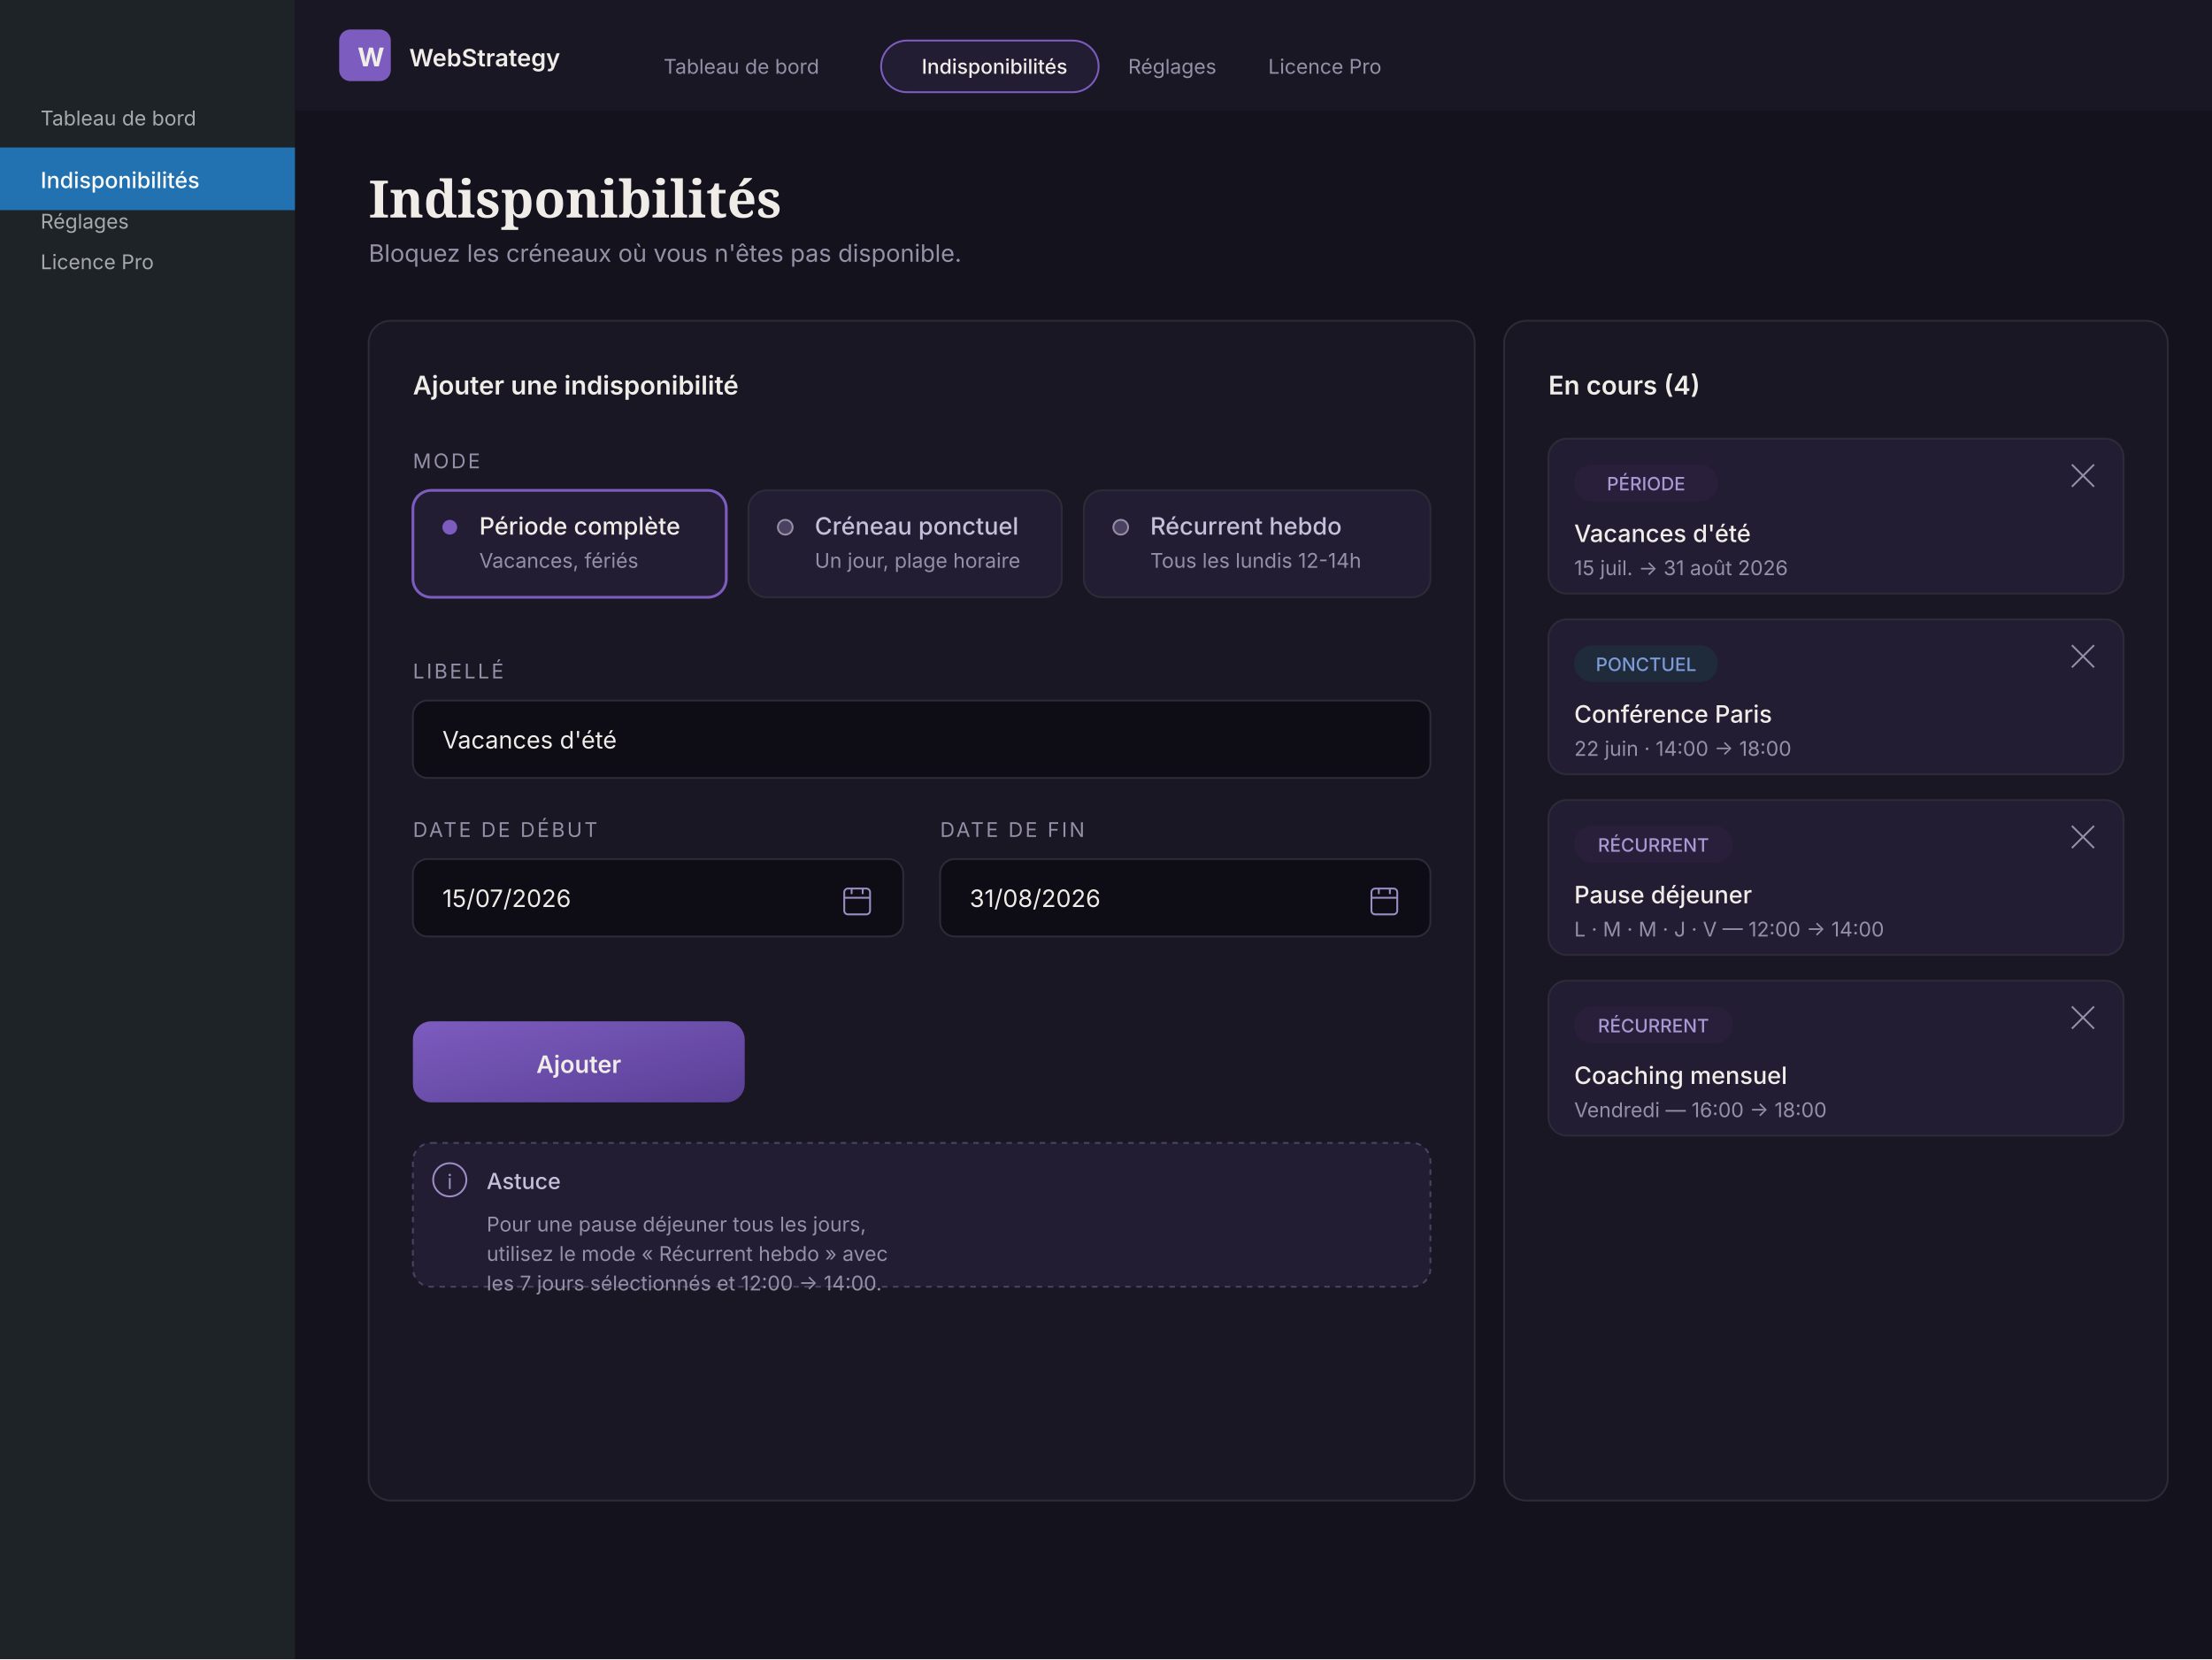
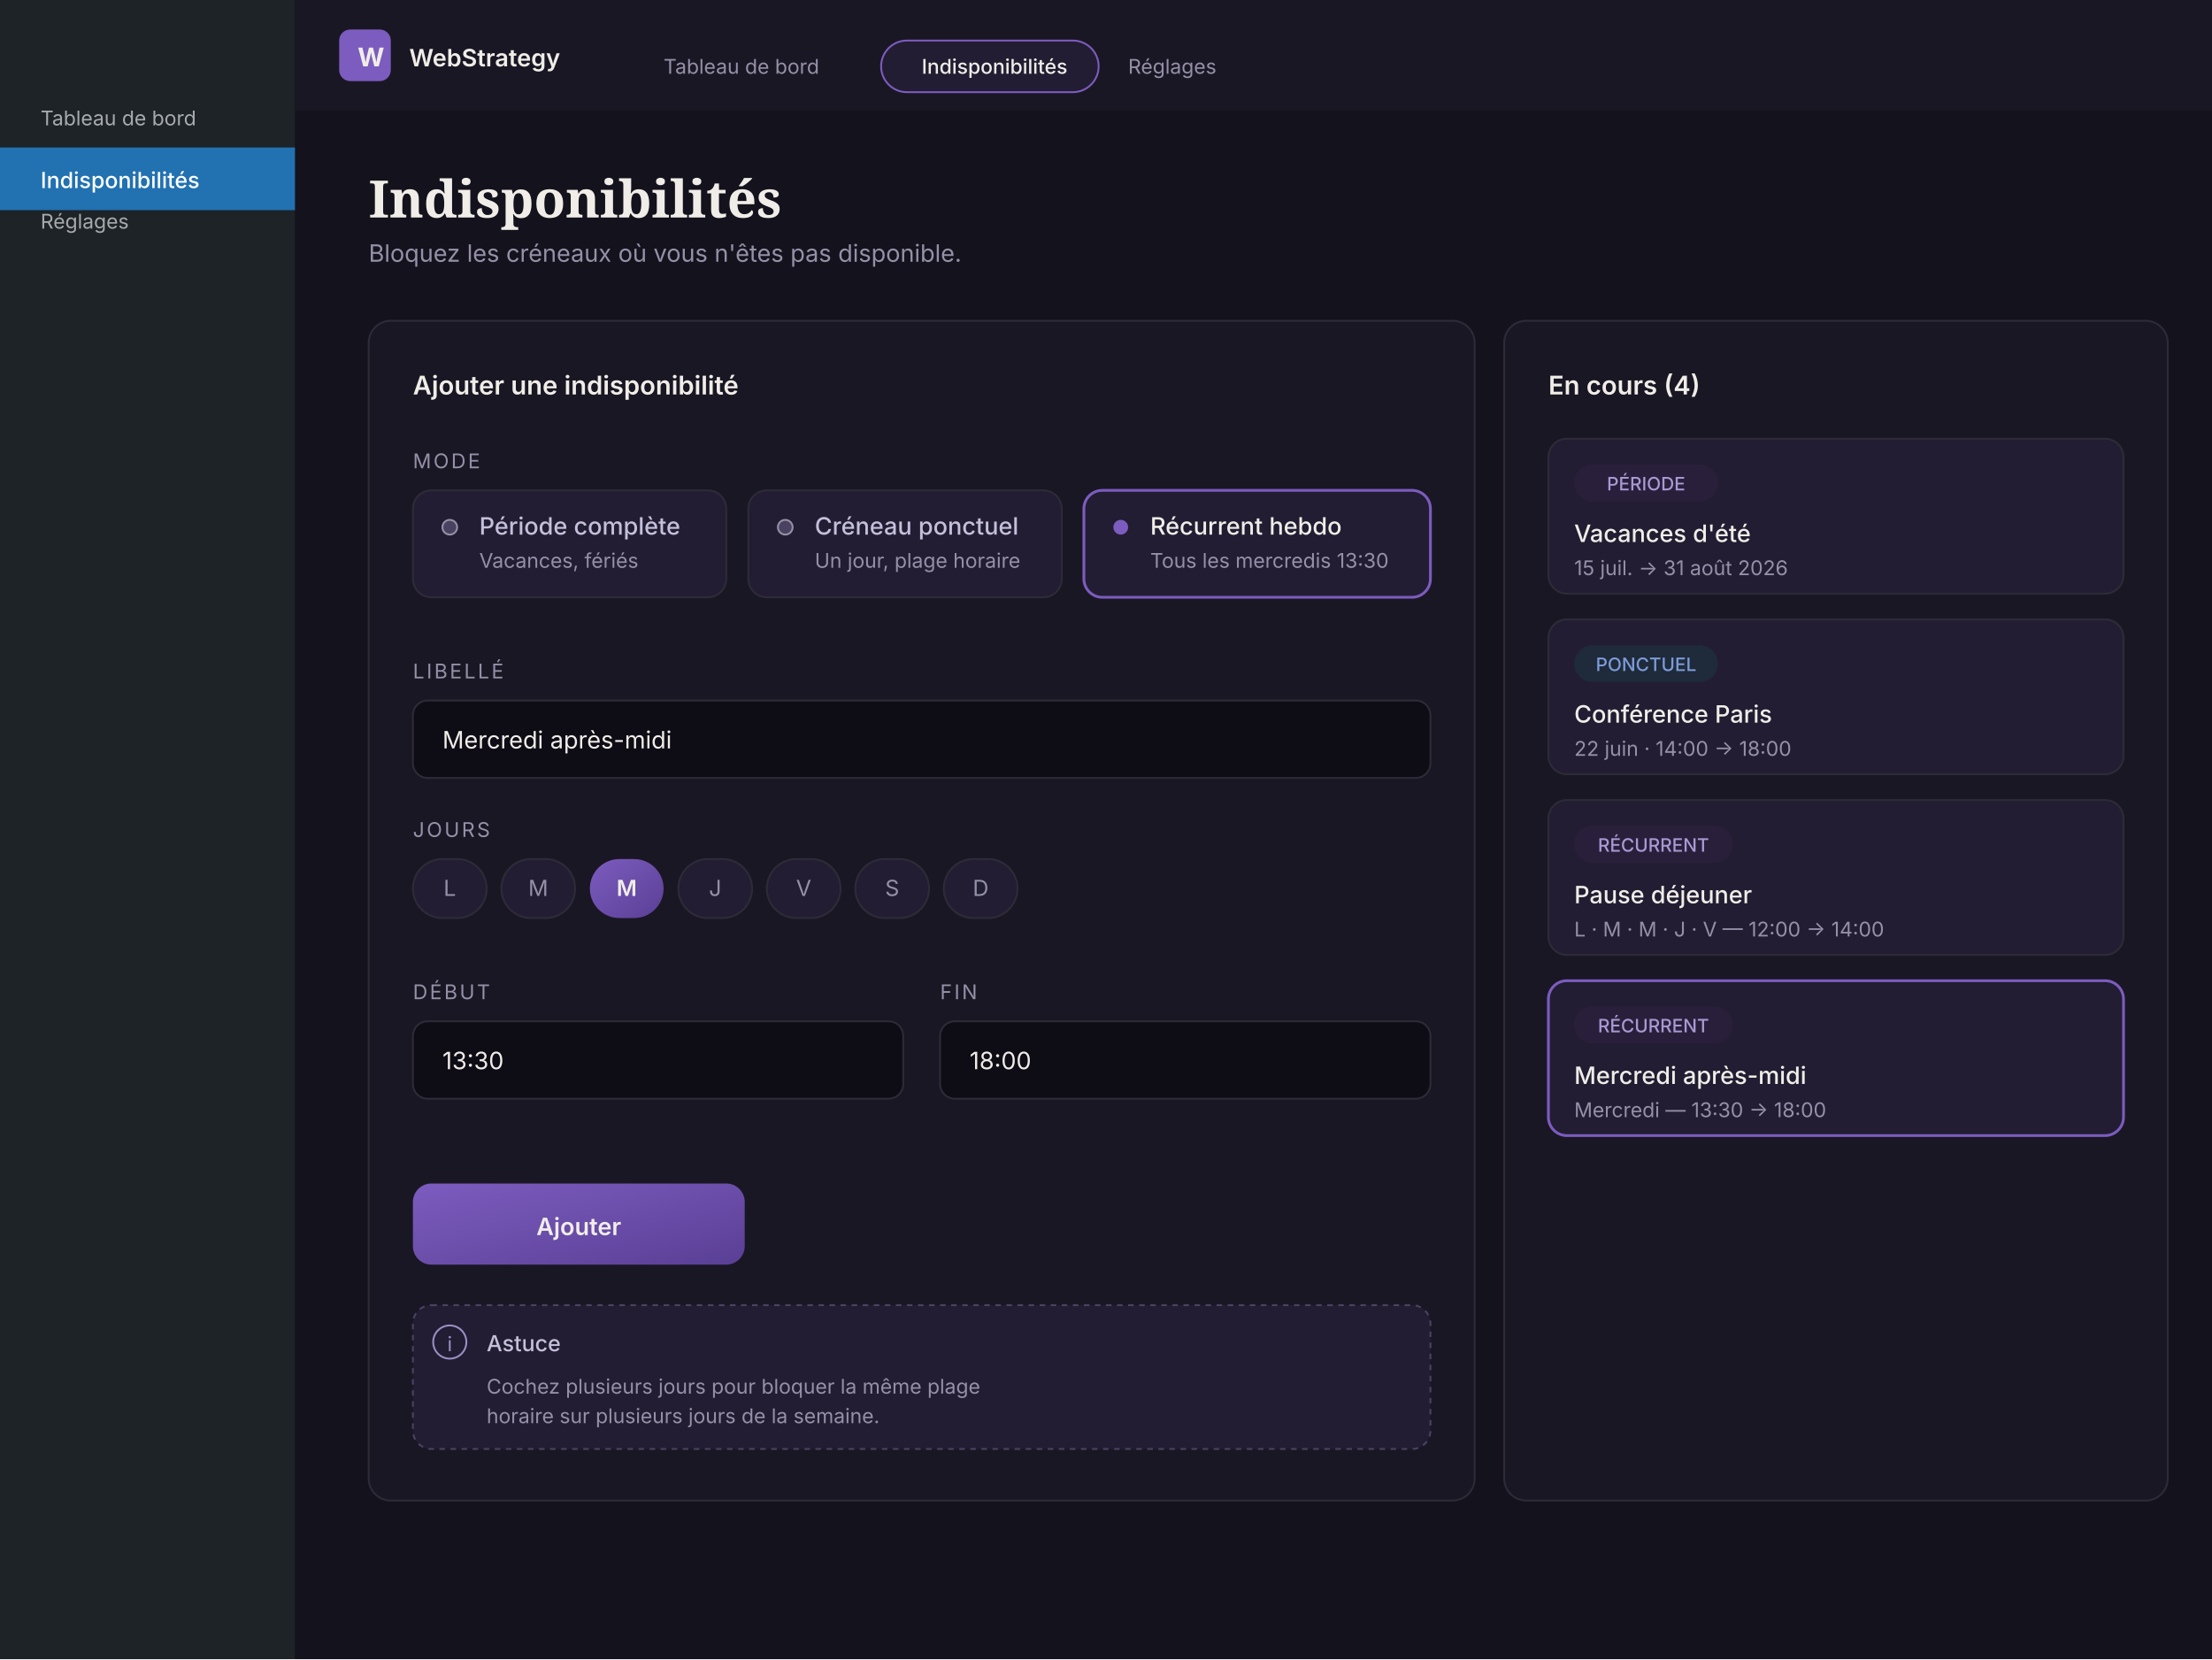
<svg xmlns="http://www.w3.org/2000/svg" viewBox="0 0 1200 900" font-family="Inter, system-ui, sans-serif">
  <defs>
    <style>.lora { font-family: 'Lora', Georgia, serif; }</style>
    <linearGradient id="g1" x1="0" y1="0" x2="1" y2="1">
      <stop offset="0" stop-color="#7C5CBF" />
      <stop offset="1" stop-color="#5A3F95" />
    </linearGradient>
  </defs>
  <rect width="1200" height="900" fill="#14121C" />
  <rect x="0" y="0" width="160" height="900" fill="#1d2327" />
  <rect x="0" y="80" width="160" height="34" fill="#2271b1" />
  <text x="22" y="68" fill="#a7aaad" font-size="11">Tableau de bord</text>
  <text x="22" y="102" fill="#fff" font-size="12" font-weight="500">Indisponibilités</text>
  <text x="22" y="124" fill="#a7aaad" font-size="11">Réglages</text>
-   <text x="22" y="146" fill="#a7aaad" font-size="11">Licence Pro</text>
  <rect x="160" y="0" width="1040" height="60" fill="#1A1724" />
  <rect x="184" y="16" width="28" height="28" rx="6" fill="#7C5CBF" />
  <text x="194" y="36" fill="#F0EDE8" font-size="14" font-weight="700">W</text>
  <text x="222" y="36" fill="#F0EDE8" font-size="13" font-weight="600">WebStrategy</text>
  <text x="360" y="40" fill="#9590A8" font-size="11">Tableau de bord</text>
  <rect x="478" y="22" width="118" height="28" rx="14" fill="#221D32" stroke="#7C5CBF" />
  <text x="500" y="40" fill="#F0EDE8" font-size="11" font-weight="500">Indisponibilités</text>
  <text x="612" y="40" fill="#9590A8" font-size="11">Réglages</text>
-   <text x="688" y="40" fill="#9590A8" font-size="11">Licence Pro</text>
  <text class="lora" x="200" y="118" fill="#F0EDE8" font-size="28" font-weight="600">Indisponibilités</text>
  <text x="200" y="142" fill="#9590A8" font-size="13">Bloquez les créneaux où vous n'êtes pas disponible.</text>
  <g transform="translate(200, 174)">
    <rect width="600" height="640" rx="12" fill="#1A1724" stroke="#2E2B38" />
    <text x="24" y="40" fill="#F0EDE8" font-size="14" font-weight="600">Ajouter une indisponibilité</text>
    <text x="24" y="80" fill="#9590A8" font-size="11" letter-spacing="1.2">MODE</text>
-     <rect x="24" y="92" width="170" height="58" rx="10" fill="#221D32" stroke="#7C5CBF" stroke-width="1.5" />
-     <circle cx="44" cy="112" r="4" fill="#7C5CBF" />
-     <text x="60" y="116" fill="#F0EDE8" font-size="13" font-weight="500">Période complète</text>
+     <rect x="24" y="92" width="170" height="58" rx="10" fill="#221D32" stroke="#2E2B38" />
+     <circle cx="44" cy="112" r="4" fill="#4A4260" stroke="#9590A8" />
+     <text x="60" y="116" fill="#C4BFDA" font-size="13" font-weight="500">Période complète</text>
    <text x="60" y="134" fill="#9590A8" font-size="11">Vacances, fériés</text>
    <rect x="206" y="92" width="170" height="58" rx="10" fill="#221D32" stroke="#2E2B38" />
    <circle cx="226" cy="112" r="4" fill="#4A4260" stroke="#9590A8" />
    <text x="242" y="116" fill="#C4BFDA" font-size="13" font-weight="500">Créneau ponctuel</text>
    <text x="242" y="134" fill="#9590A8" font-size="11">Un jour, plage horaire</text>
-     <rect x="388" y="92" width="188" height="58" rx="10" fill="#221D32" stroke="#2E2B38" />
-     <circle cx="408" cy="112" r="4" fill="#4A4260" stroke="#9590A8" />
-     <text x="424" y="116" fill="#C4BFDA" font-size="13" font-weight="500">Récurrent hebdo</text>
-     <text x="424" y="134" fill="#9590A8" font-size="11">Tous les lundis 12-14h</text>
+     <rect x="388" y="92" width="188" height="58" rx="10" fill="#221D32" stroke="#7C5CBF" stroke-width="1.5" />
+     <circle cx="408" cy="112" r="4" fill="#7C5CBF" />
+     <text x="424" y="116" fill="#F0EDE8" font-size="13" font-weight="500">Récurrent hebdo</text>
+     <text x="424" y="134" fill="#9590A8" font-size="11">Tous les mercredis 13:30</text>
    <text x="24" y="194" fill="#9590A8" font-size="11" letter-spacing="1.2">LIBELLÉ</text>
    <rect x="24" y="206" width="552" height="42" rx="8" fill="#0E0C15" stroke="#2E2B38" />
-     <text x="40" y="232" fill="#F0EDE8" font-size="13">Vacances d'été</text>
-     <text x="24" y="280" fill="#9590A8" font-size="11" letter-spacing="1.2">DATE DE DÉBUT</text>
-     <rect x="24" y="292" width="266" height="42" rx="8" fill="#0E0C15" stroke="#2E2B38" />
-     <text x="40" y="318" fill="#F0EDE8" font-size="13">15/07/2026</text>
-     <g transform="translate(258, 308)" stroke="#9B8EC4" fill="none">
-       <rect width="14" height="14" rx="2" />
-       <line x1="0" y1="5" x2="14" y2="5" />
-       <line x1="4" y1="0" x2="4" y2="3" />
-       <line x1="10" y1="0" x2="10" y2="3" />
+     <text x="40" y="232" fill="#F0EDE8" font-size="13">Mercredi après-midi</text>
+     <text x="24" y="280" fill="#9590A8" font-size="11" letter-spacing="1.2">JOURS</text>
+     <g transform="translate(24, 292)">
+       <rect width="40" height="32" rx="16" fill="#221D32" stroke="#2E2B38" />
+       <text x="20" y="20" fill="#9590A8" font-size="12" text-anchor="middle">L</text>
+       <rect x="48" width="40" height="32" rx="16" fill="#221D32" stroke="#2E2B38" />
+       <text x="68" y="20" fill="#9590A8" font-size="12" text-anchor="middle">M</text>
+       <rect x="96" width="40" height="32" rx="16" fill="url(#g1)" />
+       <text x="116" y="20" fill="#F0EDE8" font-size="12" font-weight="600" text-anchor="middle">M</text>
+       <rect x="144" width="40" height="32" rx="16" fill="#221D32" stroke="#2E2B38" />
+       <text x="164" y="20" fill="#9590A8" font-size="12" text-anchor="middle">J</text>
+       <rect x="192" width="40" height="32" rx="16" fill="#221D32" stroke="#2E2B38" />
+       <text x="212" y="20" fill="#9590A8" font-size="12" text-anchor="middle">V</text>
+       <rect x="240" width="40" height="32" rx="16" fill="#221D32" stroke="#2E2B38" />
+       <text x="260" y="20" fill="#9590A8" font-size="12" text-anchor="middle">S</text>
+       <rect x="288" width="40" height="32" rx="16" fill="#221D32" stroke="#2E2B38" />
+       <text x="308" y="20" fill="#9590A8" font-size="12" text-anchor="middle">D</text>
    </g>
-     <text x="310" y="280" fill="#9590A8" font-size="11" letter-spacing="1.2">DATE DE FIN</text>
-     <rect x="310" y="292" width="266" height="42" rx="8" fill="#0E0C15" stroke="#2E2B38" />
-     <text x="326" y="318" fill="#F0EDE8" font-size="13">31/08/2026</text>
-     <g transform="translate(544, 308)" stroke="#9B8EC4" fill="none">
-       <rect width="14" height="14" rx="2" />
-       <line x1="0" y1="5" x2="14" y2="5" />
-       <line x1="4" y1="0" x2="4" y2="3" />
-       <line x1="10" y1="0" x2="10" y2="3" />
-     </g>
-     <rect x="24" y="380" width="180" height="44" rx="10" fill="url(#g1)" />
-     <text x="114" y="408" fill="#F0EDE8" font-size="13" font-weight="600" text-anchor="middle">Ajouter</text>
-     <rect x="24" y="446" width="552" height="78" rx="10" fill="#221D32" stroke="#4A4260" stroke-dasharray="3 3" />
-     <circle cx="44" cy="466" r="9" fill="none" stroke="#9B8EC4" />
-     <text x="44" y="471" fill="#9B8EC4" font-size="11" text-anchor="middle">i</text>
-     <text x="64" y="471" fill="#C4BFDA" font-size="12" font-weight="500">Astuce</text>
-     <text x="64" y="494" fill="#9590A8" font-size="11">Pour une pause déjeuner tous les jours,</text>
-     <text x="64" y="510" fill="#9590A8" font-size="11">utilisez le mode « Récurrent hebdo » avec</text>
-     <text x="64" y="526" fill="#9590A8" font-size="11">les 7 jours sélectionnés et 12:00 → 14:00.</text>
+     <text x="24" y="368" fill="#9590A8" font-size="11" letter-spacing="1.2">DÉBUT</text>
+     <rect x="24" y="380" width="266" height="42" rx="8" fill="#0E0C15" stroke="#2E2B38" />
+     <text x="40" y="406" fill="#F0EDE8" font-size="13">13:30</text>
+     <text x="310" y="368" fill="#9590A8" font-size="11" letter-spacing="1.2">FIN</text>
+     <rect x="310" y="380" width="266" height="42" rx="8" fill="#0E0C15" stroke="#2E2B38" />
+     <text x="326" y="406" fill="#F0EDE8" font-size="13">18:00</text>
+     <rect x="24" y="468" width="180" height="44" rx="10" fill="url(#g1)" />
+     <text x="114" y="496" fill="#F0EDE8" font-size="13" font-weight="600" text-anchor="middle">Ajouter</text>
+     <rect x="24" y="534" width="552" height="78" rx="10" fill="#221D32" stroke="#4A4260" stroke-dasharray="3 3" />
+     <circle cx="44" cy="554" r="9" fill="none" stroke="#9B8EC4" />
+     <text x="44" y="559" fill="#9B8EC4" font-size="11" text-anchor="middle">i</text>
+     <text x="64" y="559" fill="#C4BFDA" font-size="12" font-weight="500">Astuce</text>
+     <text x="64" y="582" fill="#9590A8" font-size="11">Cochez plusieurs jours pour bloquer la même plage</text>
+     <text x="64" y="598" fill="#9590A8" font-size="11">horaire sur plusieurs jours de la semaine.</text>
  </g>
  <g transform="translate(816, 174)">
    <rect width="360" height="640" rx="12" fill="#1A1724" stroke="#2E2B38" />
    <text x="24" y="40" fill="#F0EDE8" font-size="14" font-weight="600">En cours (4)</text>
    <g transform="translate(24, 64)">
      <rect width="312" height="84" rx="10" fill="#221D32" stroke="#2E2B38" />
      <rect x="14" y="14" width="78" height="20" rx="10" fill="#2A1F3A" />
      <text x="53" y="28" fill="#A899D4" font-size="10" font-weight="500" text-anchor="middle">PÉRIODE</text>
      <text x="14" y="56" fill="#F0EDE8" font-size="13" font-weight="500">Vacances d'été</text>
      <text x="14" y="74" fill="#9590A8" font-size="11">15 juil. → 31 août 2026</text>
-       <g transform="translate(284, 14)" stroke="#9590A8" fill="none">
-         <line x1="0" y1="0" x2="12" y2="12" />
-         <line x1="12" y1="0" x2="0" y2="12" />
-       </g>
    </g>
    <g transform="translate(24, 162)">
      <rect width="312" height="84" rx="10" fill="#221D32" stroke="#2E2B38" />
      <rect x="14" y="14" width="78" height="20" rx="10" fill="#1F2A3A" />
      <text x="53" y="28" fill="#7C9BD9" font-size="10" font-weight="500" text-anchor="middle">PONCTUEL</text>
      <text x="14" y="56" fill="#F0EDE8" font-size="13" font-weight="500">Conférence Paris</text>
      <text x="14" y="74" fill="#9590A8" font-size="11">22 juin · 14:00 → 18:00</text>
-       <g transform="translate(284, 14)" stroke="#9590A8" fill="none">
-         <line x1="0" y1="0" x2="12" y2="12" />
-         <line x1="12" y1="0" x2="0" y2="12" />
-       </g>
    </g>
    <g transform="translate(24, 260)">
      <rect width="312" height="84" rx="10" fill="#221D32" stroke="#2E2B38" />
      <rect x="14" y="14" width="86" height="20" rx="10" fill="#2A1F3A" />
      <text x="57" y="28" fill="#A899D4" font-size="10" font-weight="500" text-anchor="middle">RÉCURRENT</text>
      <text x="14" y="56" fill="#F0EDE8" font-size="13" font-weight="500">Pause déjeuner</text>
      <text x="14" y="74" fill="#9590A8" font-size="11">L · M · M · J · V — 12:00 → 14:00</text>
-       <g transform="translate(284, 14)" stroke="#9590A8" fill="none">
-         <line x1="0" y1="0" x2="12" y2="12" />
-         <line x1="12" y1="0" x2="0" y2="12" />
-       </g>
    </g>
    <g transform="translate(24, 358)">
-       <rect width="312" height="84" rx="10" fill="#221D32" stroke="#2E2B38" />
+       <rect width="312" height="84" rx="10" fill="#221D32" stroke="#7C5CBF" stroke-width="1.5" />
      <rect x="14" y="14" width="86" height="20" rx="10" fill="#2A1F3A" />
      <text x="57" y="28" fill="#A899D4" font-size="10" font-weight="500" text-anchor="middle">RÉCURRENT</text>
-       <text x="14" y="56" fill="#F0EDE8" font-size="13" font-weight="500">Coaching mensuel</text>
-       <text x="14" y="74" fill="#9590A8" font-size="11">Vendredi — 16:00 → 18:00</text>
-       <g transform="translate(284, 14)" stroke="#9590A8" fill="none">
-         <line x1="0" y1="0" x2="12" y2="12" />
-         <line x1="12" y1="0" x2="0" y2="12" />
-       </g>
+       <text x="14" y="56" fill="#F0EDE8" font-size="13" font-weight="500">Mercredi après-midi</text>
+       <text x="14" y="74" fill="#9590A8" font-size="11">Mercredi — 13:30 → 18:00</text>
    </g>
  </g>
</svg>
